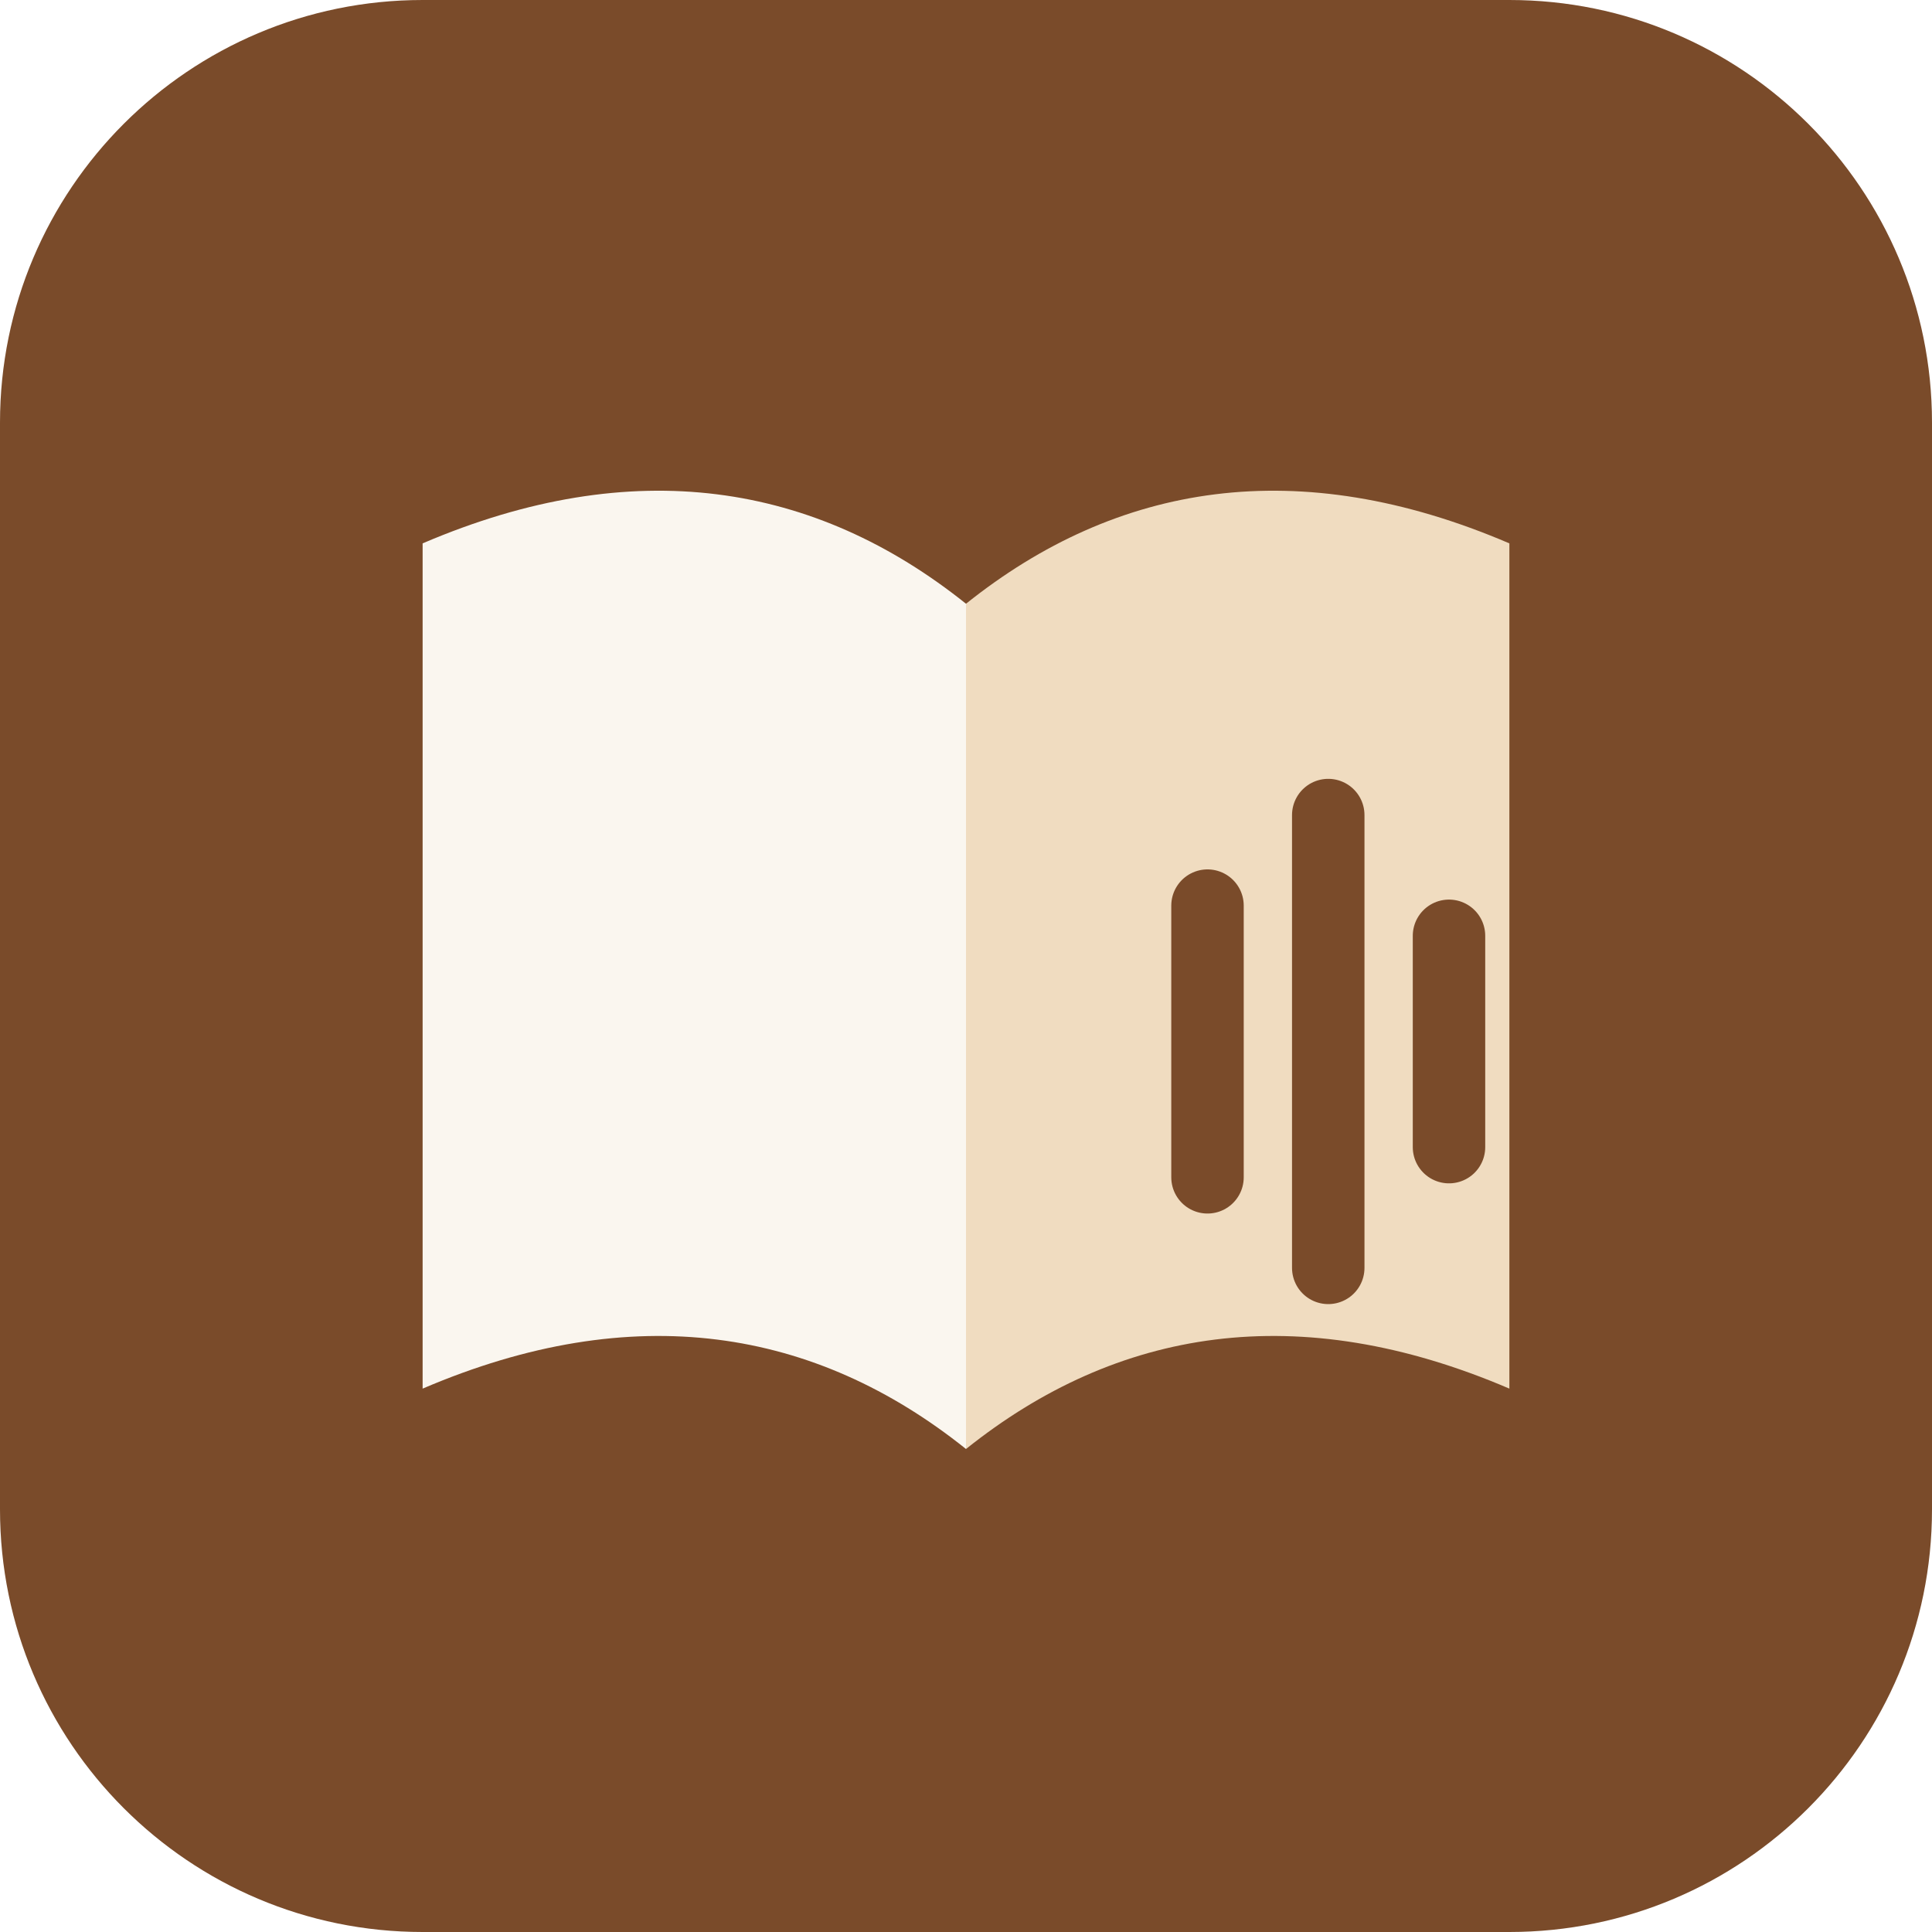
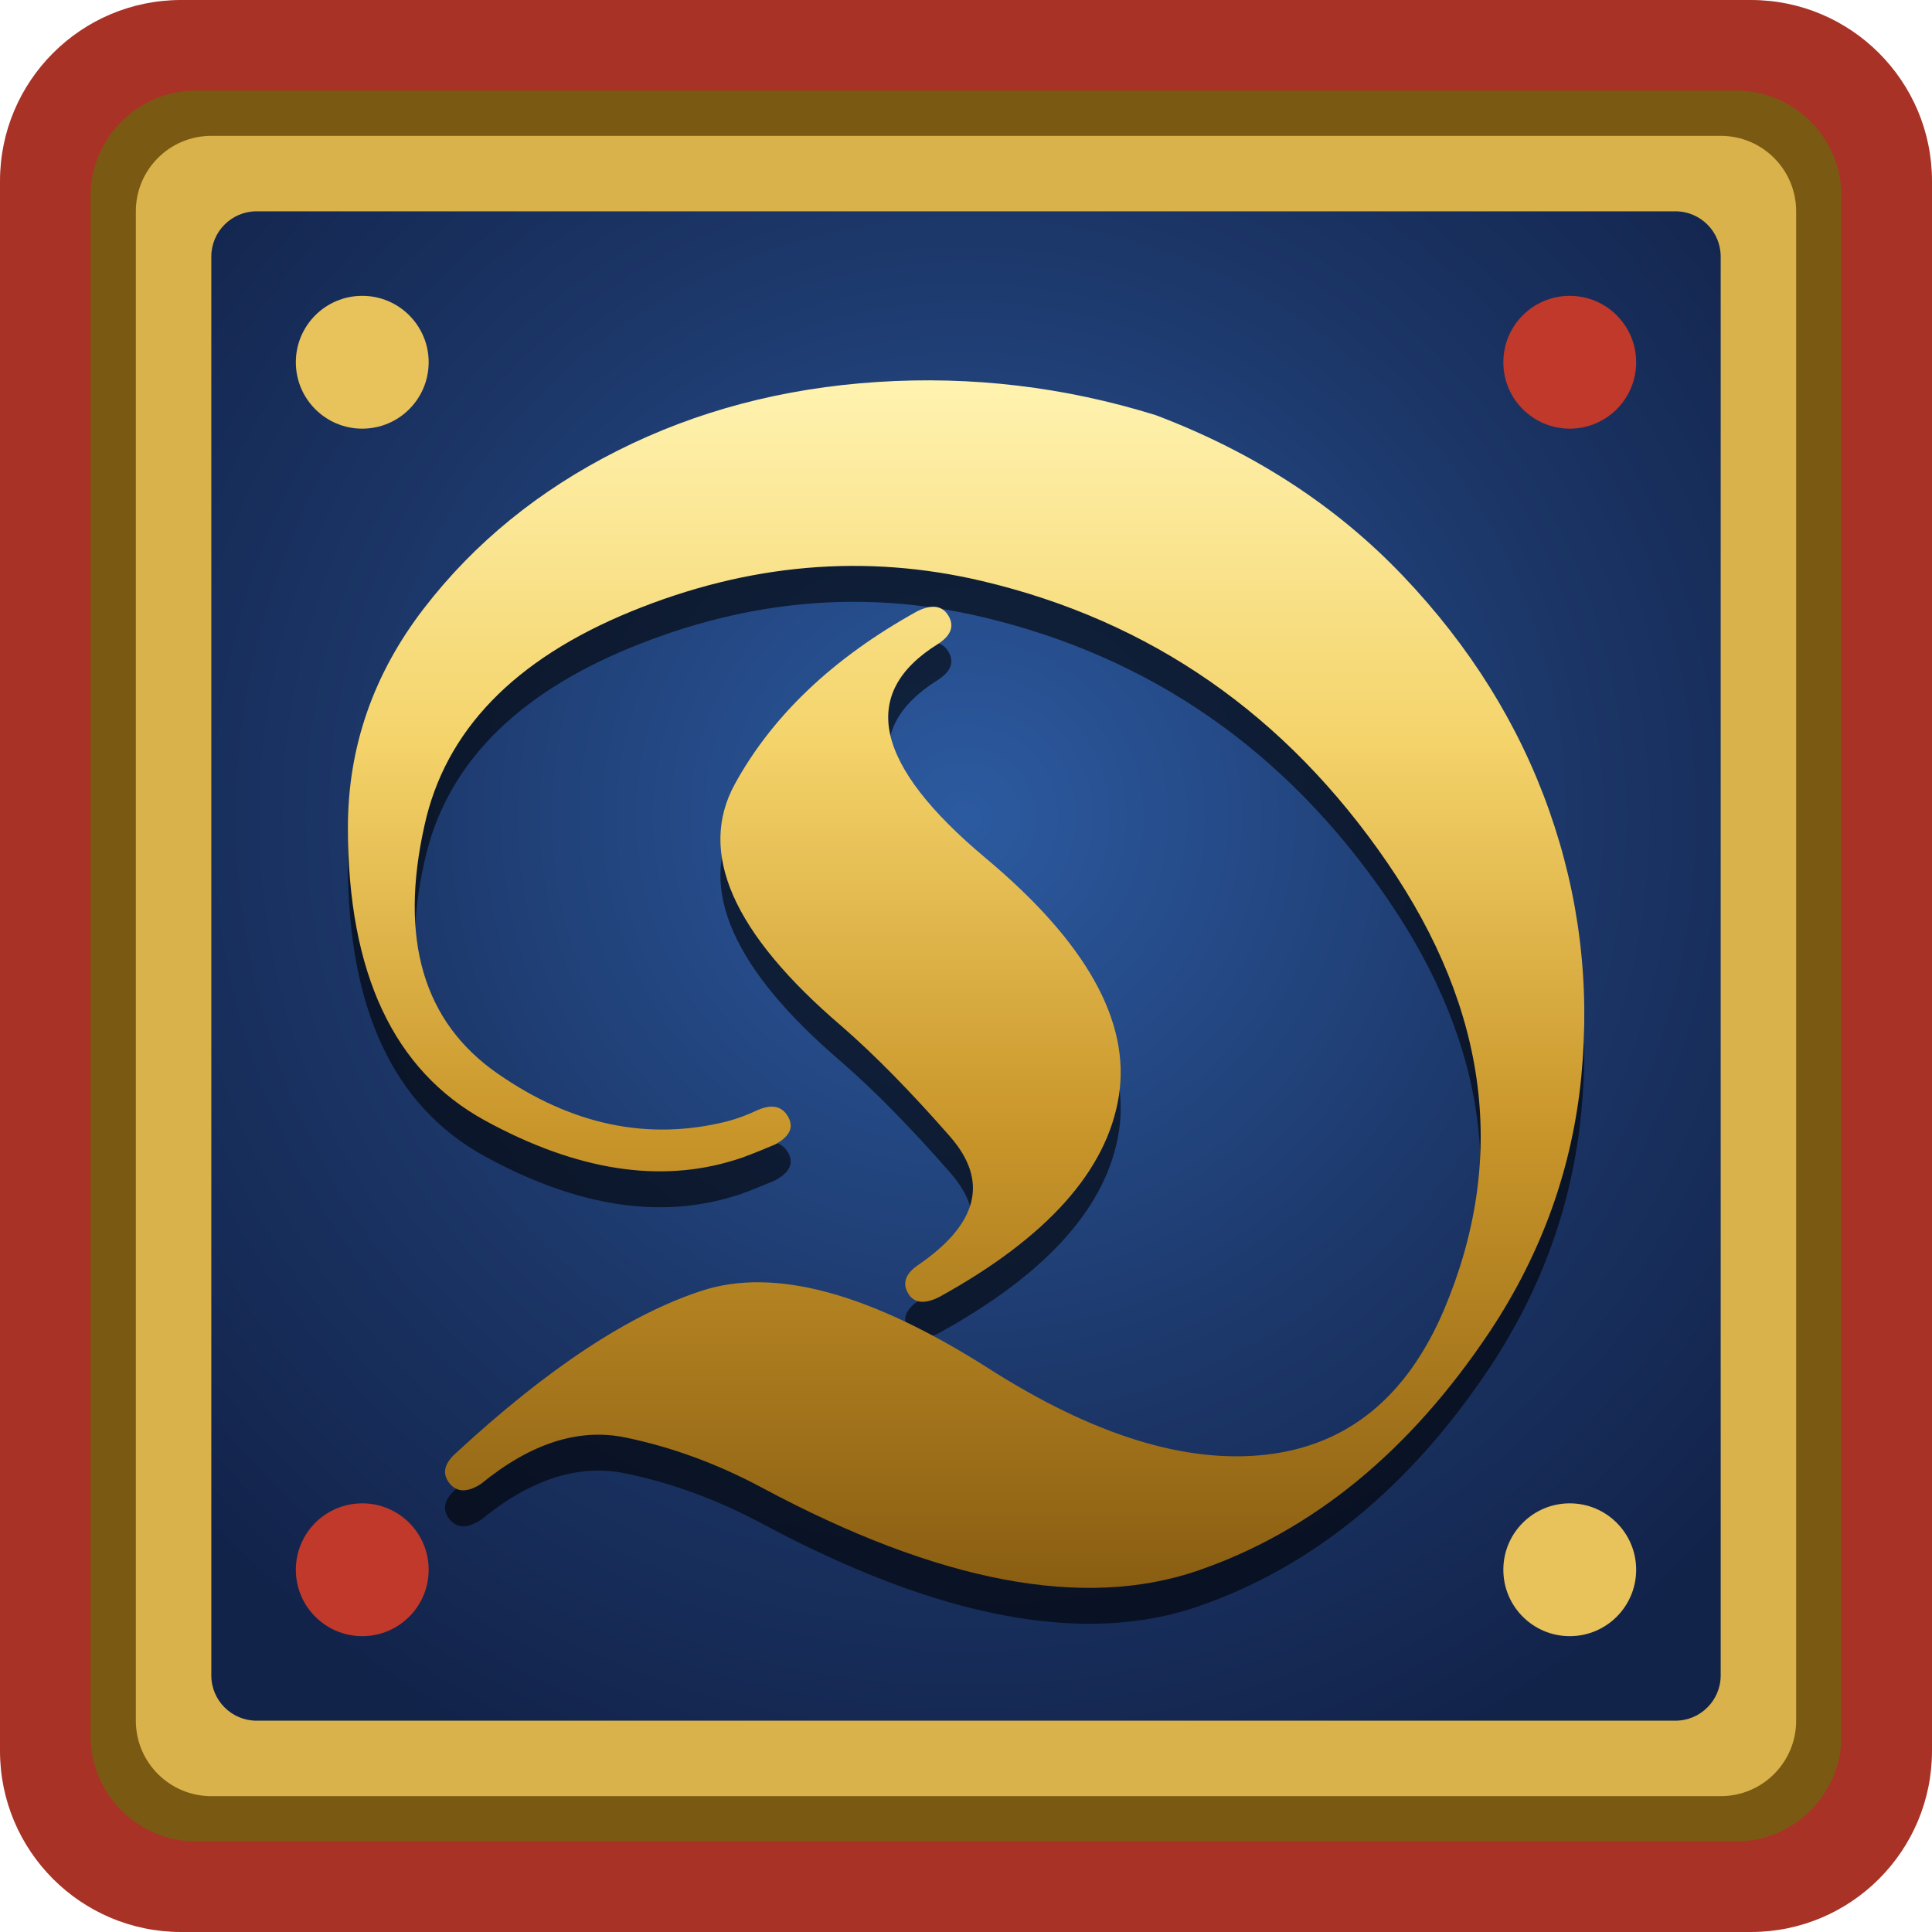
<svg xmlns="http://www.w3.org/2000/svg" viewBox="0 0 64 64">
-   <rect width="64" height="64" rx="14" fill="#7a4b2a" />
-   <path d="M14 18c7-3 13-2 18 2v28c-5-4-11-5-18-2z" fill="#faf6ef" />
-   <path d="M50 18c-7-3-13-2-18 2v28c5-4 11-5 18-2z" fill="#f0dcc0" />
-   <path d="M40 30v9m4-12v15m4-11v7" stroke="#7a4b2a" stroke-width="2.4" stroke-linecap="round" />
+   <defs>
+     <radialGradient id="ground" cx="50%" cy="40%" r="70%">
+       <stop offset="0" stop-color="#2c5aa0" />
+       <stop offset=".6" stop-color="#1b3566" />
+       <stop offset="1" stop-color="#12234a" />
+     </radialGradient>
+     <linearGradient id="gilt" x1="0" y1="1" x2="0" y2="0">
+       <stop offset="0" stop-color="#fff3b0" />
+       <stop offset=".3" stop-color="#f4d36a" />
+       <stop offset=".62" stop-color="#c9962a" />
+       <stop offset="1" stop-color="#8a5e12" />
+     </linearGradient>
+   </defs>
+   <rect width="64" height="64" rx="6" fill="#a83226" />
+   <rect x="3" y="3" width="58" height="58" rx="3.5" fill="#7a5a12" />
+   <rect x="4.5" y="4.5" width="55" height="55" rx="2.5" fill="#d9b24c" />
+   <rect x="7" y="7" width="50" height="50" rx="1.5" fill="url(#ground)" />
+   <circle cx="12" cy="12" r="2.2" fill="#e8c25a" />
+   <circle cx="52" cy="52" r="2.2" fill="#e8c25a" />
+   <circle cx="52" cy="12" r="2.2" fill="#c0392b" />
+   <circle cx="12" cy="52" r="2.2" fill="#c0392b" />
+   <g transform="matrix(0.026438 0 0 -0.026438 10.282 51.927)">
+     <path transform="translate(0 -45)" fill="#000" fill-opacity=".6" d="M214 105Q188 88 174.0 106.0Q160 124 183 144Q355 303 491.0 347.0Q627 391 849 250Q1046 124 1198.0 141.5Q1350 159 1420 322Q1540 605 1349.5 883.0Q1159 1161 842 1236Q622 1288 402.0 1198.0Q182 1108 143 930Q95 716 234.5 619.0Q374 522 522 559Q541 564 560 573Q587 585 598.5 565.0Q610 545 582 530Q544 514 533 511Q391 466 219.0 560.0Q47 654 47 927Q47 1078 142.0 1201.5Q237 1325 385.0 1399.5Q533 1474 710.5 1485.5Q888 1497 1059 1444Q1244 1374 1369.5 1242.0Q1495 1110 1552.0 949.0Q1609 788 1592.5 616.0Q1576 444 1478 296Q1328 71 1113.0 -3.5Q898 -78 566 100Q482 145 394.5 163.0Q307 181 214 105ZM788 339Q760 325 749.0 343.5Q738 362 760 378Q875 456 801.5 540.0Q728 624 666 678Q461 853 532.0 982.0Q603 1111 760 1198Q788 1212 799.5 1192.5Q811 1173 786 1157Q637 1064 846 889Q1035 731 1013.0 591.0Q991 451 788 339Z" />
+     <path fill="url(#gilt)" d="M214 105Q188 88 174.0 106.0Q160 124 183 144Q355 303 491.0 347.0Q627 391 849 250Q1046 124 1198.0 141.5Q1350 159 1420 322Q1540 605 1349.5 883.0Q1159 1161 842 1236Q622 1288 402.0 1198.0Q182 1108 143 930Q95 716 234.5 619.0Q374 522 522 559Q541 564 560 573Q587 585 598.5 565.0Q610 545 582 530Q544 514 533 511Q391 466 219.0 560.0Q47 654 47 927Q47 1078 142.0 1201.5Q237 1325 385.0 1399.5Q533 1474 710.5 1485.5Q888 1497 1059 1444Q1244 1374 1369.5 1242.0Q1495 1110 1552.0 949.0Q1609 788 1592.5 616.0Q1576 444 1478 296Q1328 71 1113.0 -3.5Q898 -78 566 100Q482 145 394.5 163.0Q307 181 214 105ZM788 339Q760 325 749.0 343.5Q738 362 760 378Q875 456 801.5 540.0Q728 624 666 678Q461 853 532.0 982.0Q603 1111 760 1198Q788 1212 799.5 1192.5Q811 1173 786 1157Q637 1064 846 889Q1035 731 1013.0 591.0Q991 451 788 339Z" />
+   </g>
</svg>
